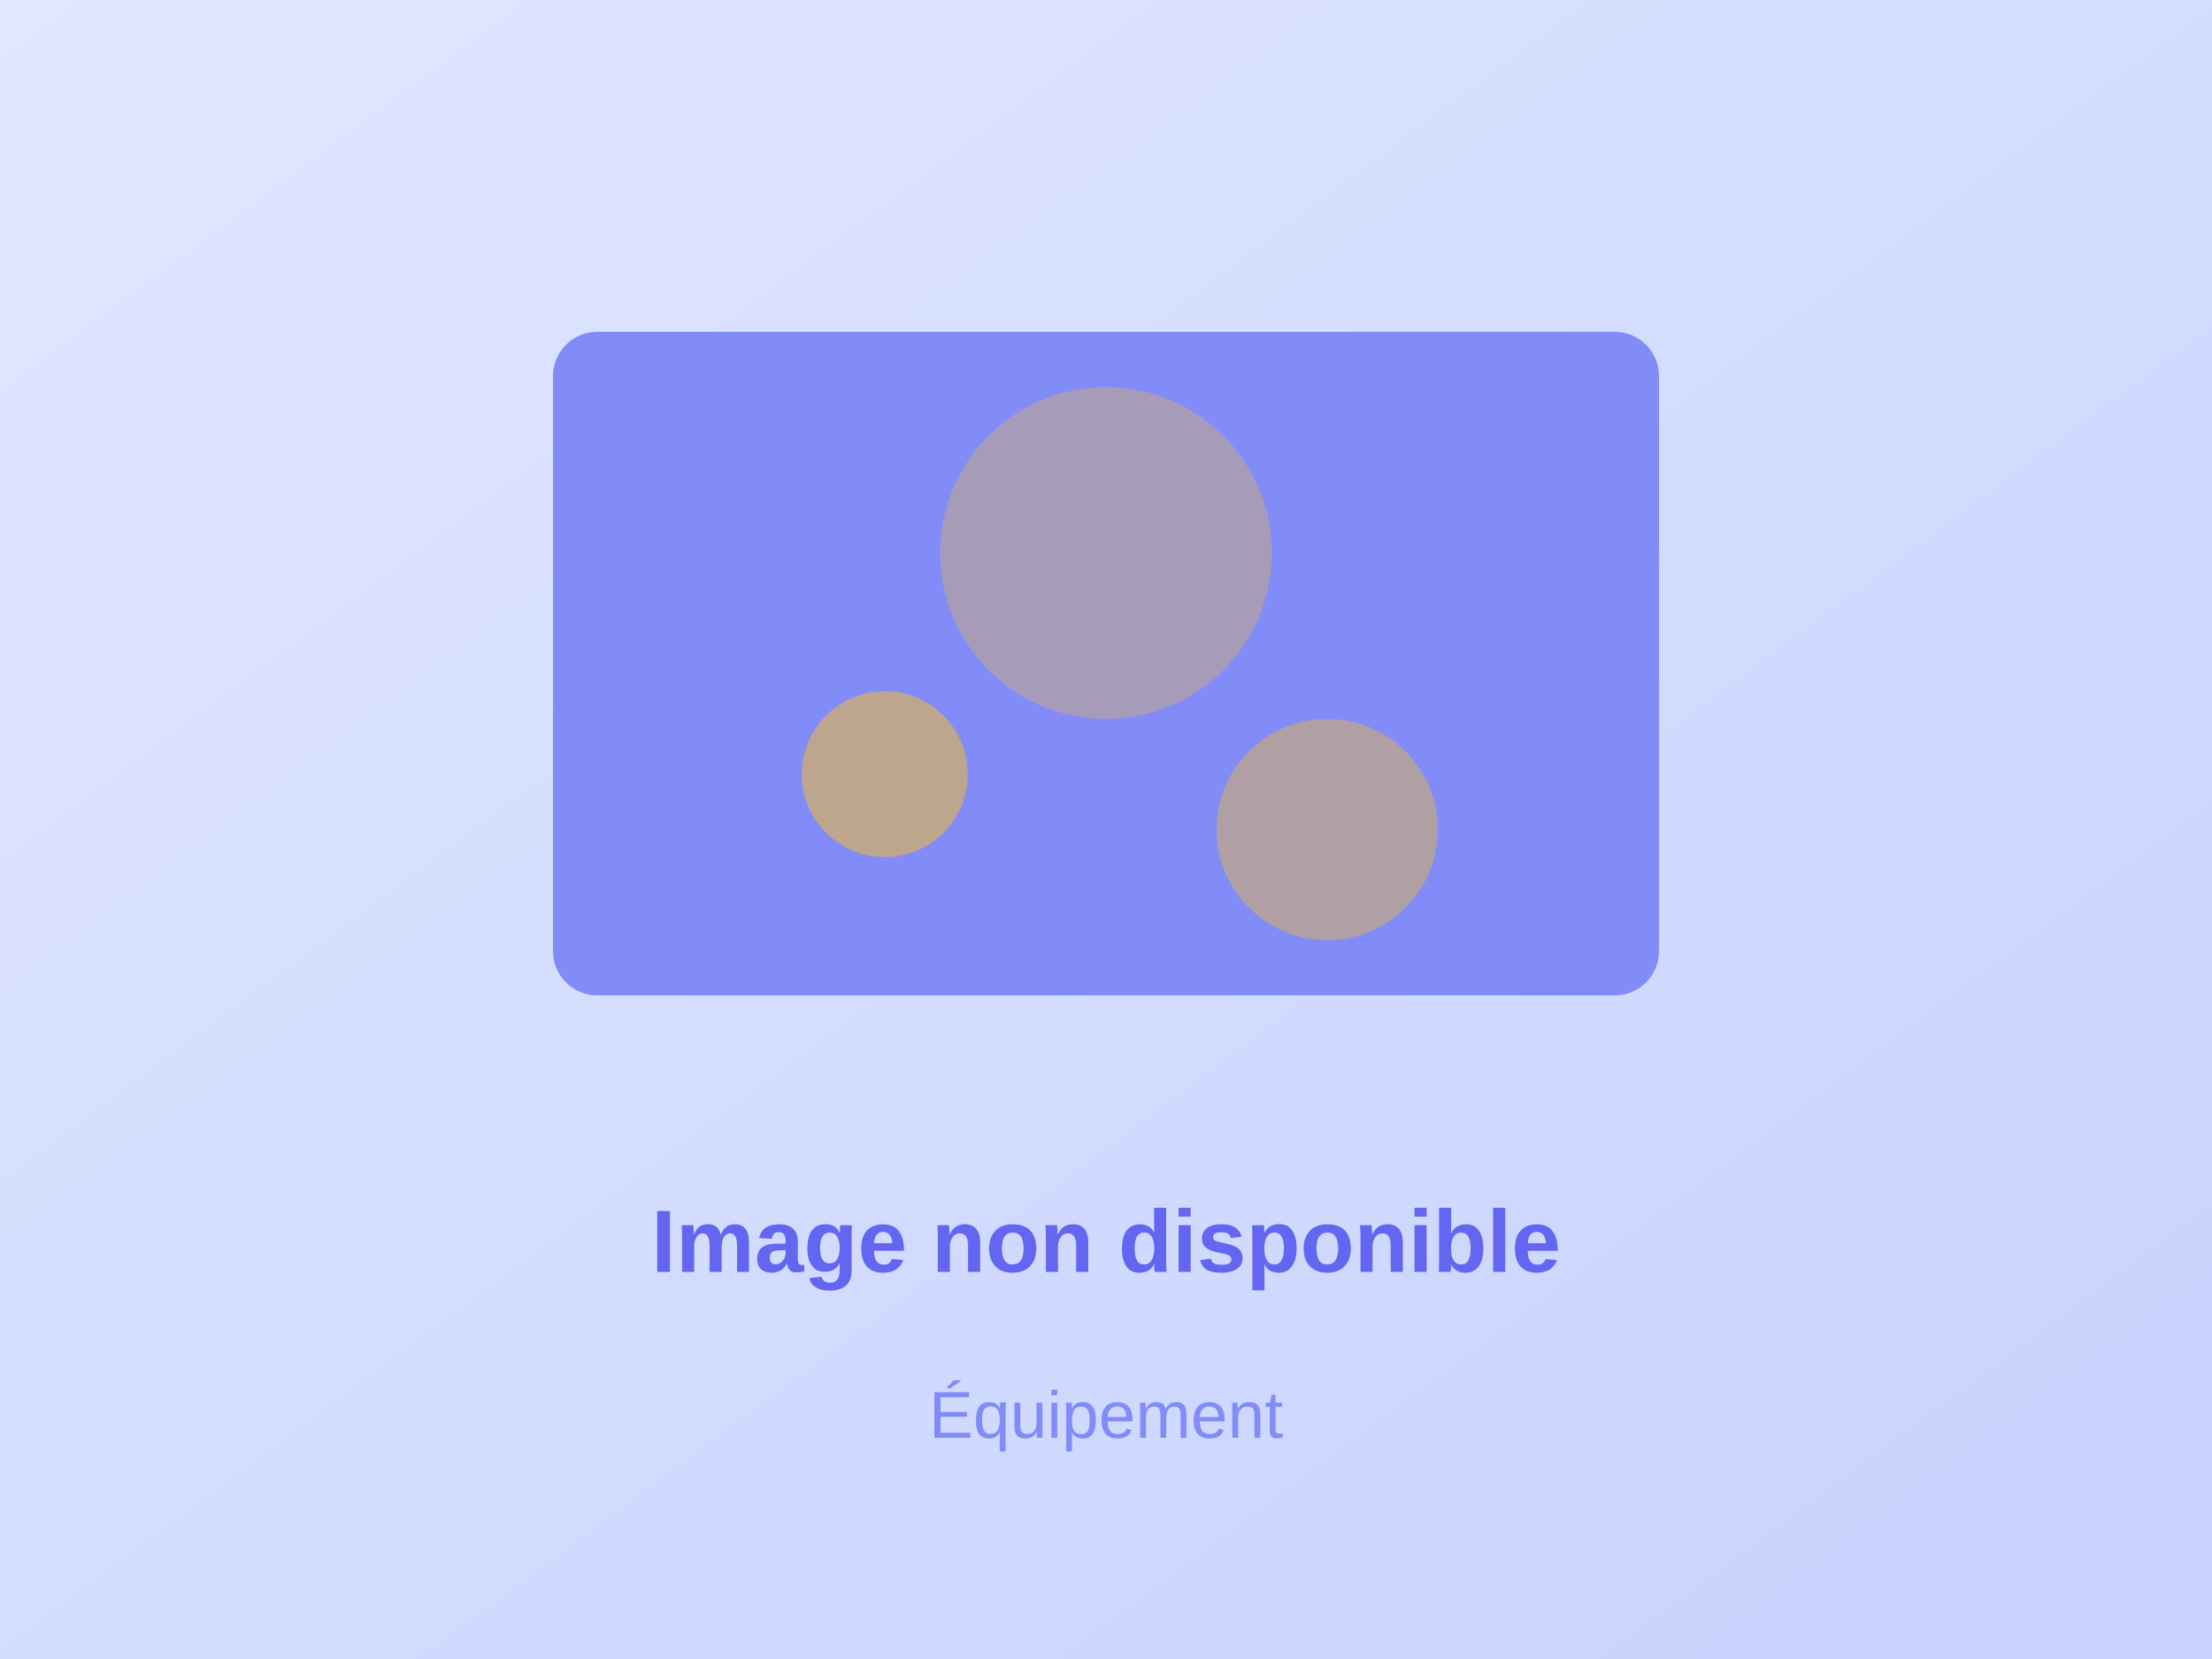
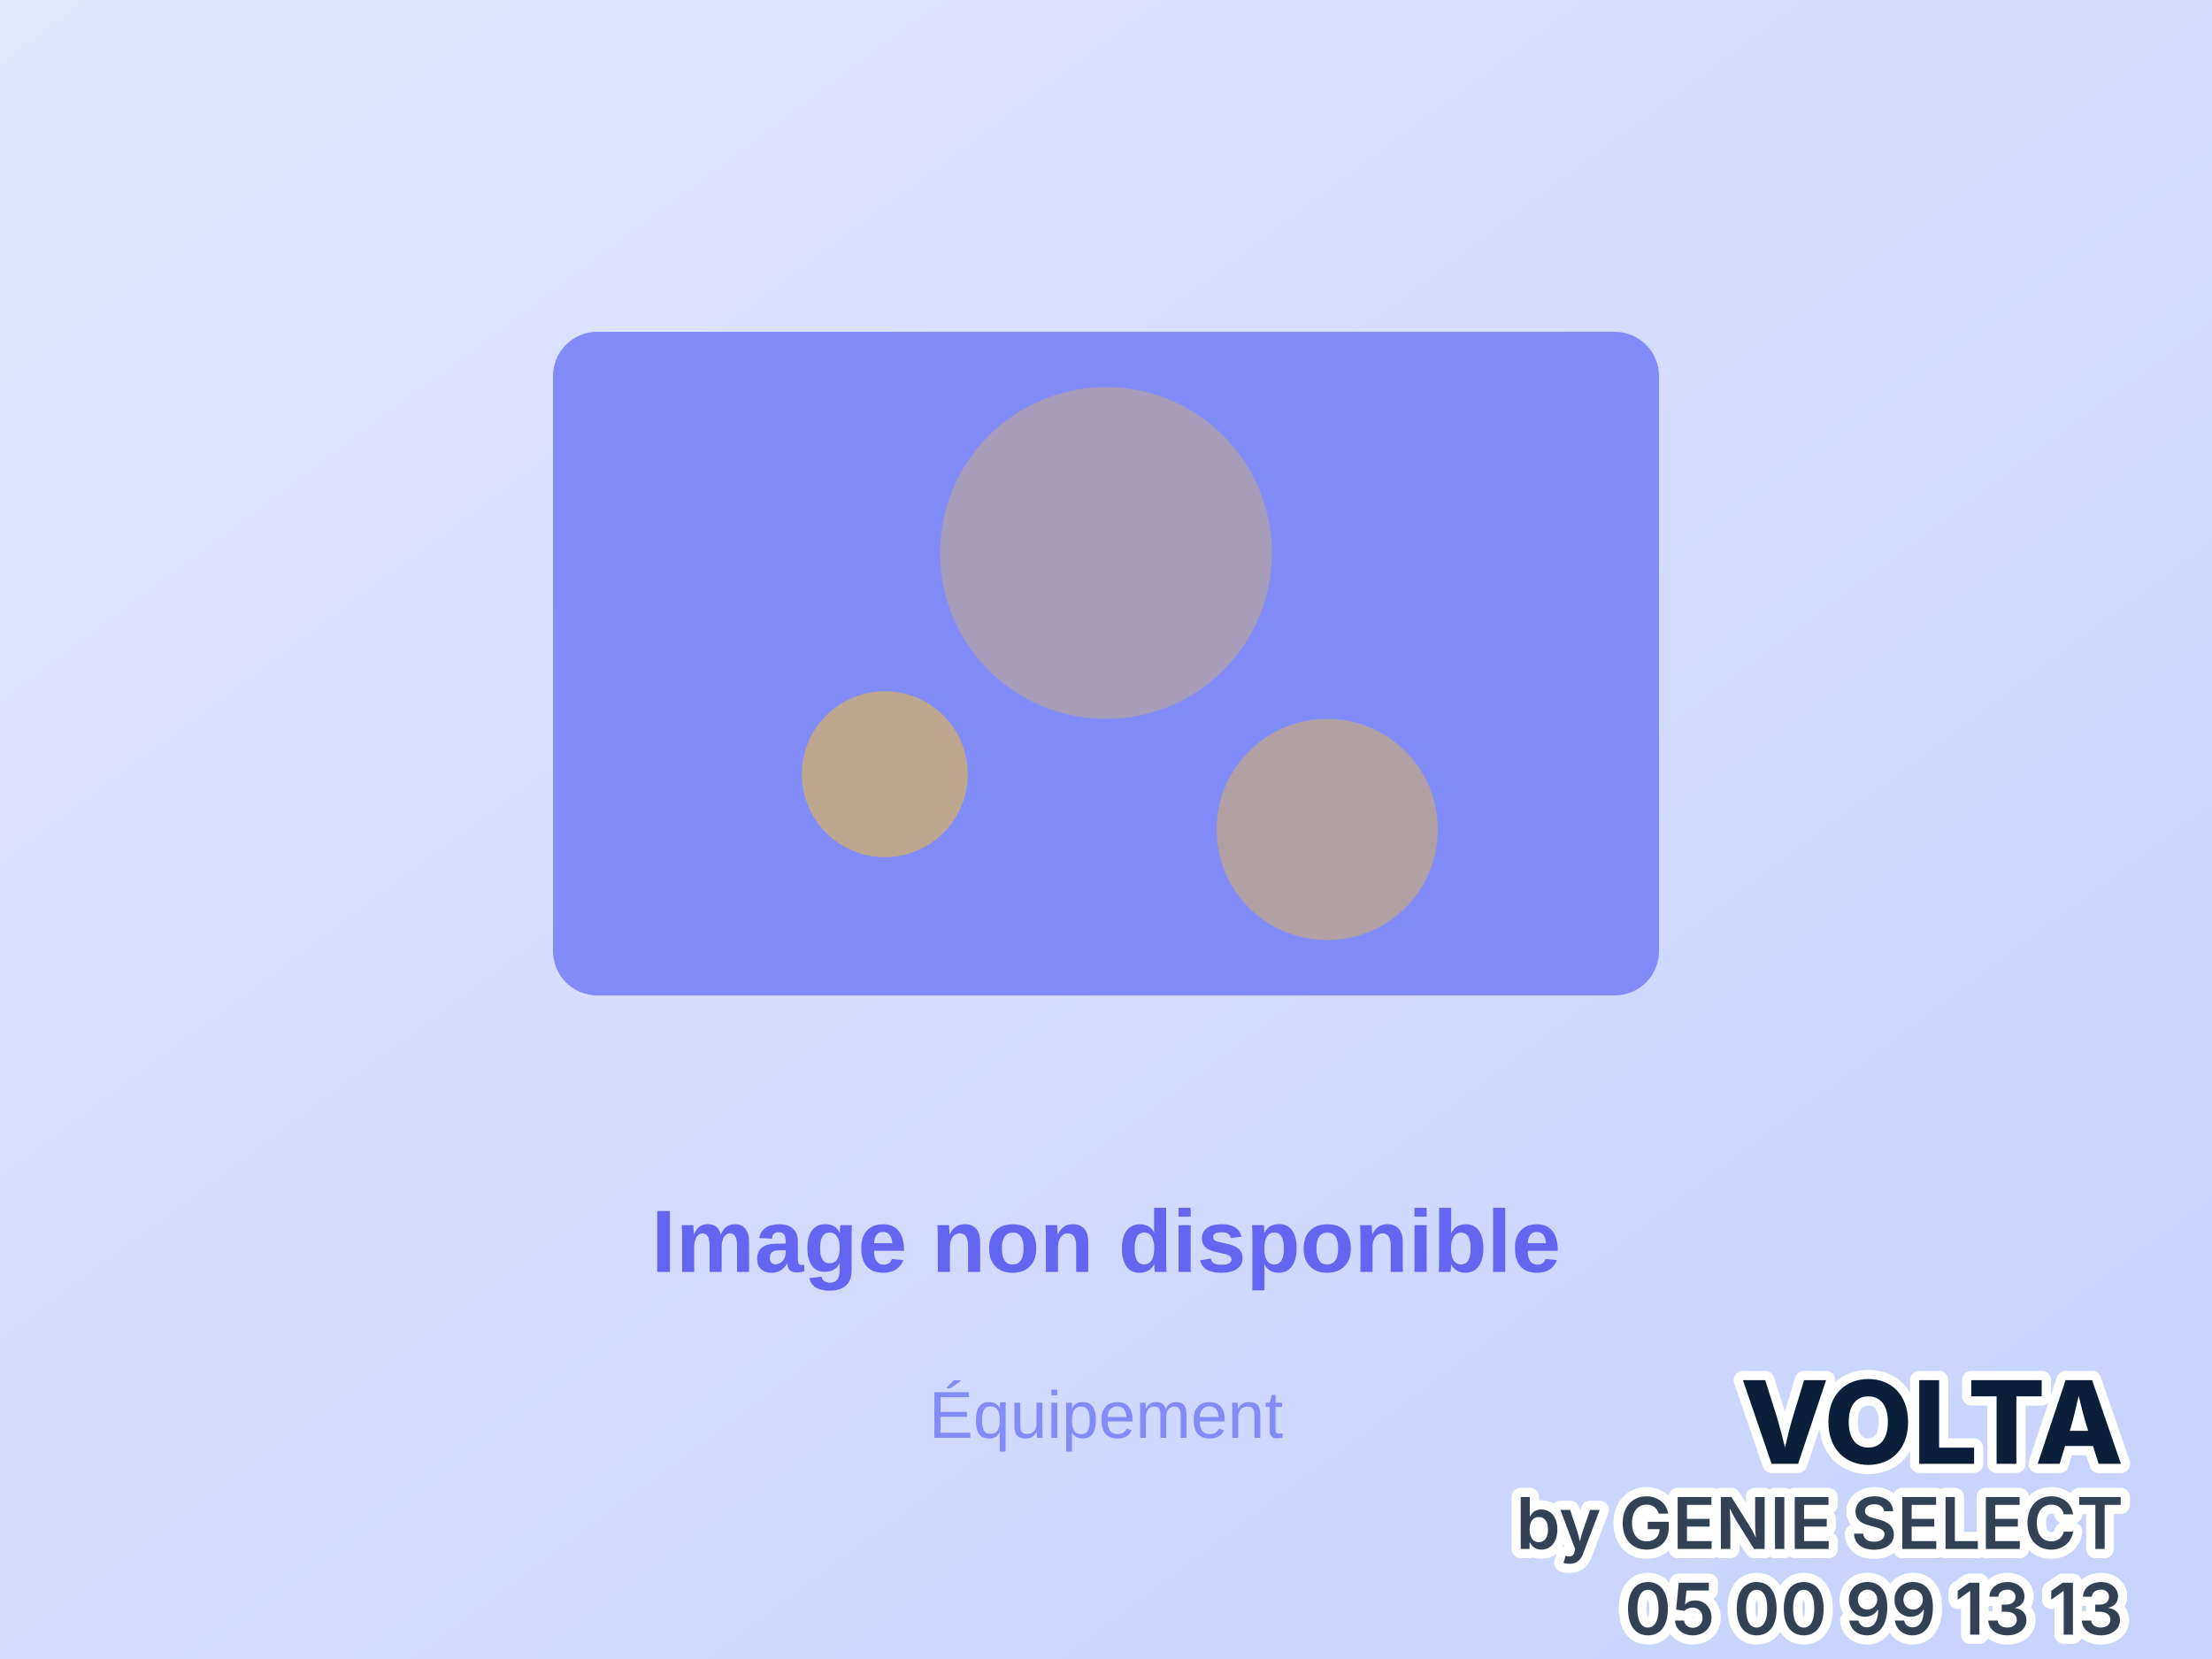
<svg xmlns="http://www.w3.org/2000/svg" viewBox="0 0 400 300">
  <defs>
    <linearGradient id="grad" x1="0%" y1="0%" x2="100%" y2="100%">
      <stop offset="0%" style="stop-color:#e0e7ff;stop-opacity:1" />
      <stop offset="100%" style="stop-color:#c7d2fe;stop-opacity:1" />
    </linearGradient>
  </defs>
  <rect width="400" height="300" fill="url(#grad)" />
  <g transform="translate(100, 60)">
    <rect x="0" y="0" width="200" height="120" fill="#818cf8" rx="8" />
    <circle cx="100" cy="40" r="30" fill="#fbbf24" opacity="0.3" />
    <circle cx="60" cy="80" r="15" fill="#fbbf24" opacity="0.5" />
    <circle cx="140" cy="90" r="20" fill="#fbbf24" opacity="0.4" />
  </g>
  <text x="200" y="230" font-family="Arial, sans-serif" font-size="16" fill="#6366f1" text-anchor="middle" font-weight="bold">
    Image non disponible
  </text>
  <text x="200" y="260" font-family="Arial, sans-serif" font-size="12" fill="#818cf8" text-anchor="middle">
    Équipement
  </text>
+   <g text-anchor="end" font-family="system-ui, -apple-system, Segoe UI, sans-serif" paint-order="stroke" stroke="#ffffff" stroke-width="3.33" stroke-linejoin="round">
+     <text x="384.0" y="264.7" font-size="20.8" font-weight="800" fill="#0b1f3a">VOLTA</text>
+     <text x="384.0" y="280.1" font-size="12.9" font-weight="600" fill="#334155">by GENIE SELECT</text>
+     <text x="384.0" y="295.6" font-size="12.9" font-weight="600" fill="#334155">05 00 99 13 13</text>
+   </g>
</svg>
